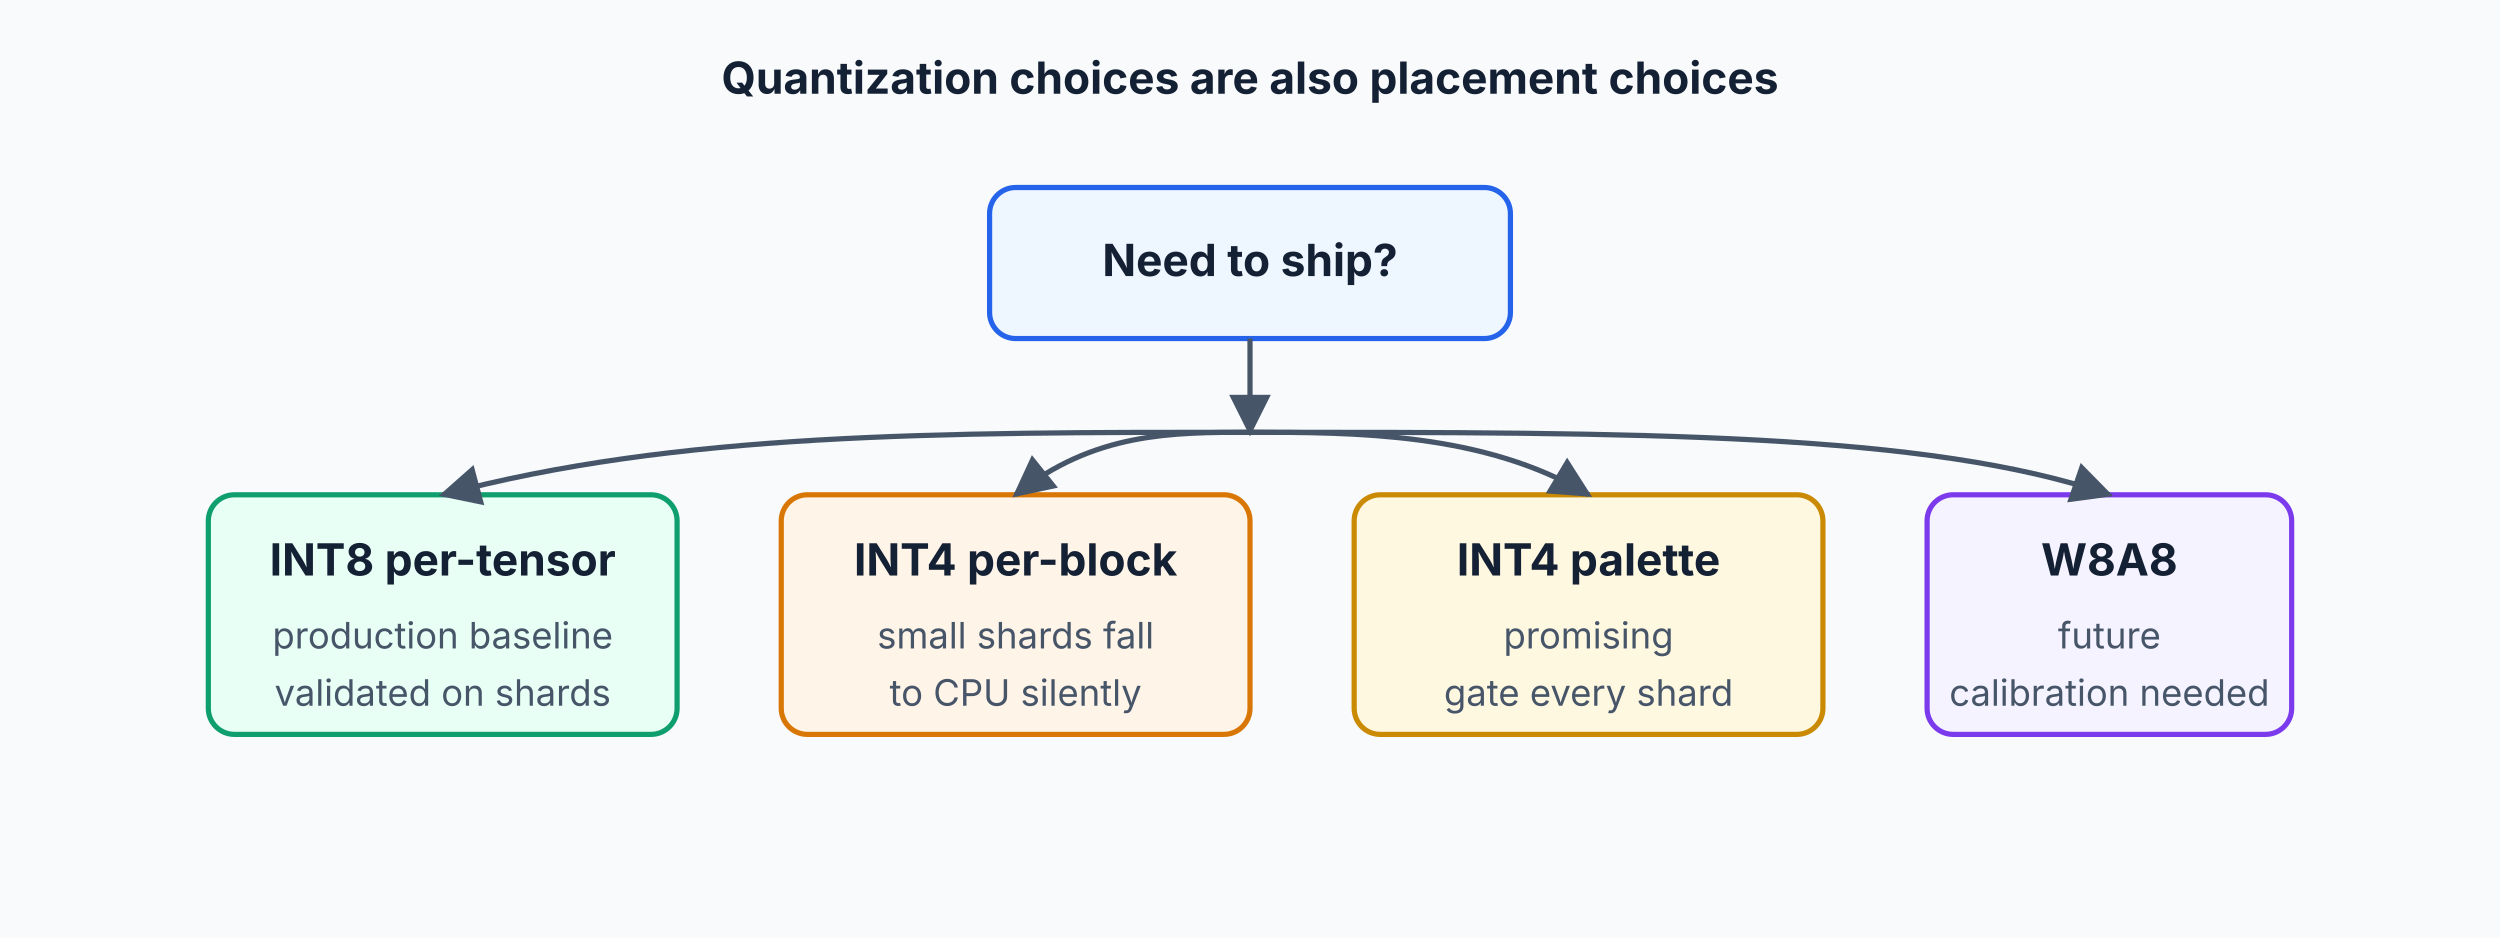
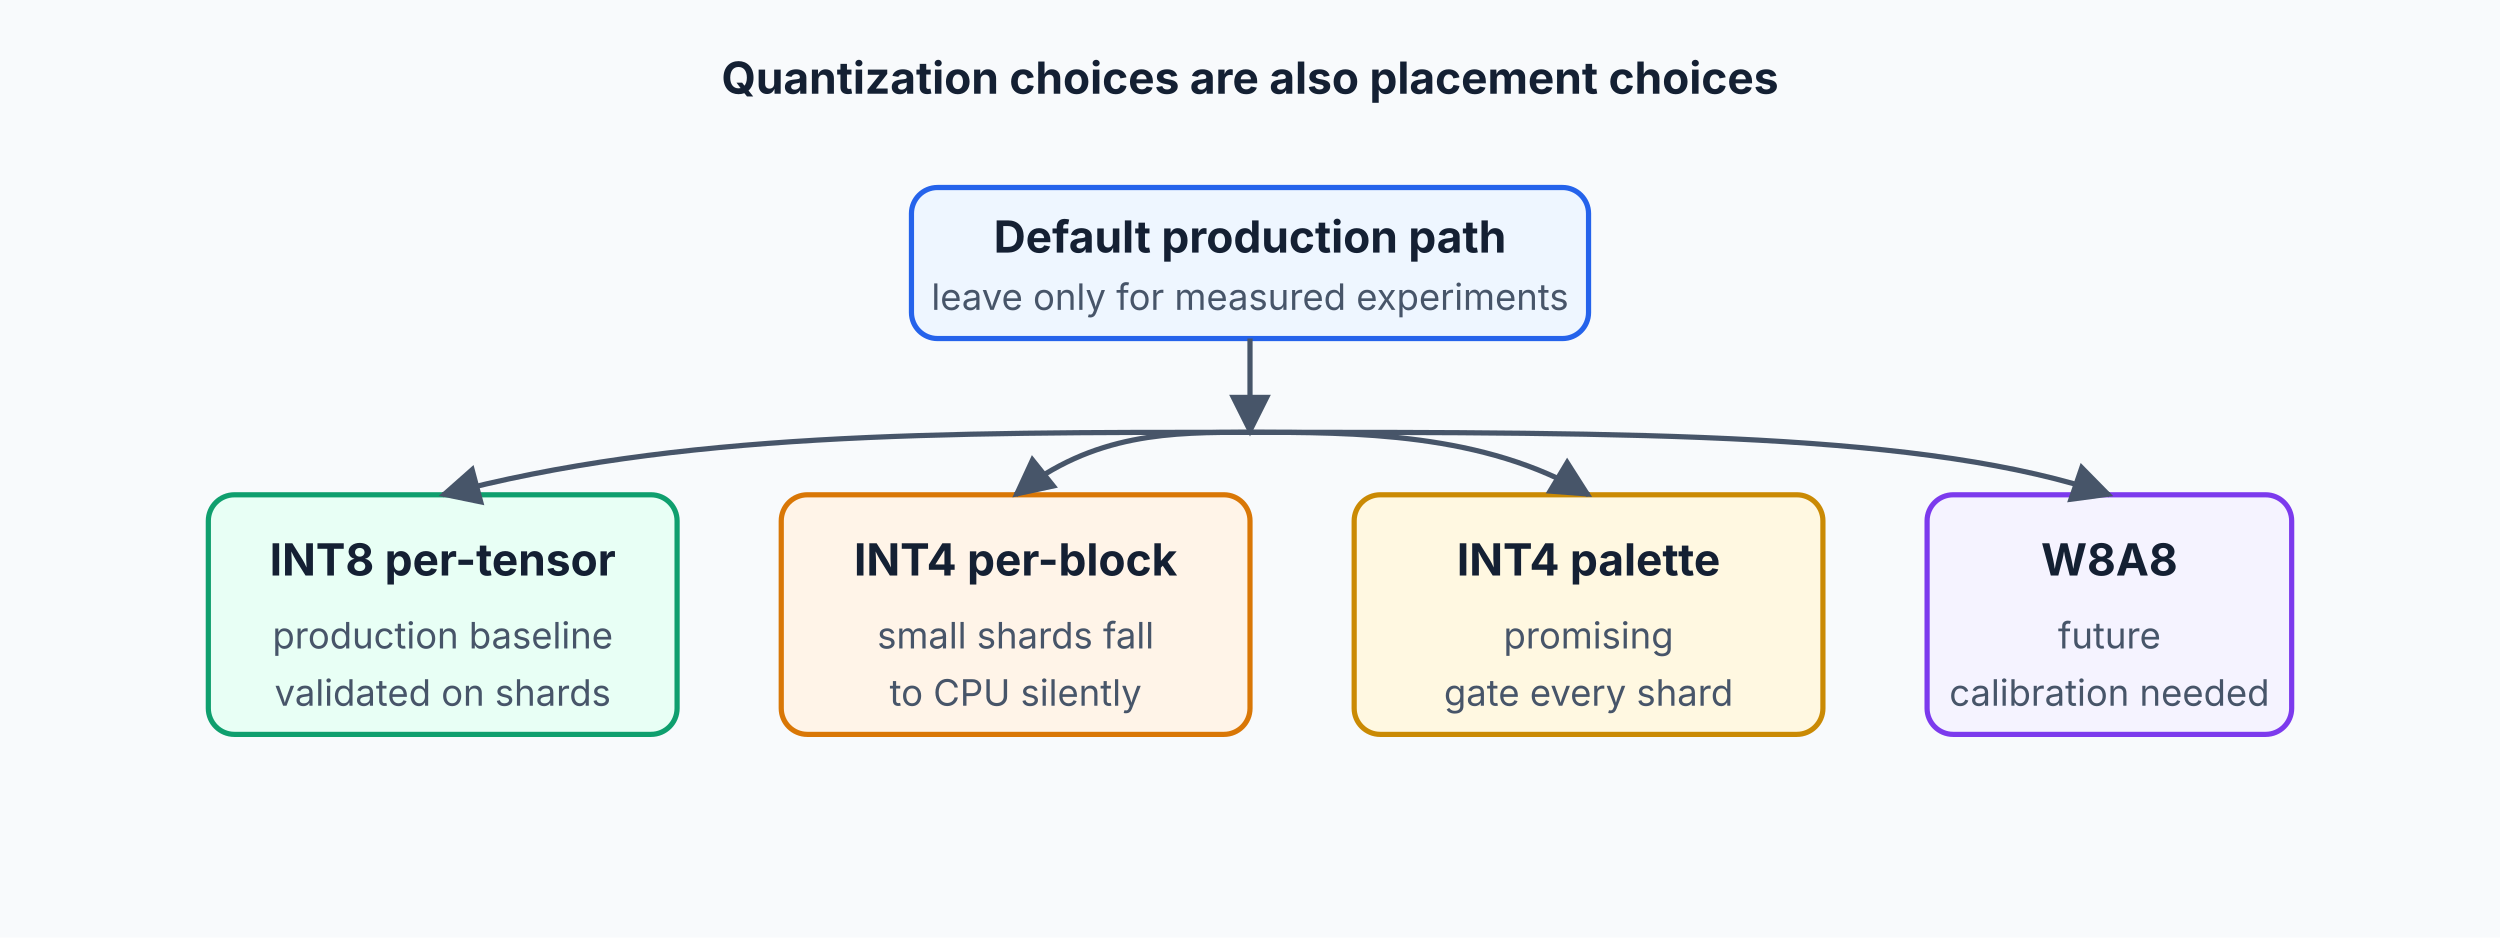
<svg xmlns="http://www.w3.org/2000/svg" viewBox="0 0 960 360" role="img" aria-labelledby="title desc">
  <defs>
    <style>
      text { font-family: -apple-system, BlinkMacSystemFont, "Segoe UI", sans-serif; fill: #142033; }
      .root { fill: #eef6ff; stroke: #2563eb; stroke-width: 2; rx: 10; }
      .good { fill: #e8fff5; stroke: #0f9f6e; stroke-width: 2; rx: 10; }
      .warn { fill: #fff8e1; stroke: #ca8a04; stroke-width: 2; rx: 10; }
      .bad { fill: #fff4e8; stroke: #d97706; stroke-width: 2; rx: 10; }
      .future { fill: #f5f3ff; stroke: #7c3aed; stroke-width: 2; rx: 10; }
      .arrow { stroke: #475569; stroke-width: 2; fill: none; marker-end: url(#arrow); }
      .label { font-size: 17px; font-weight: 700; }
      .small { font-size: 14px; fill: #475569; }
    </style>
    <marker id="arrow" viewBox="0 0 10 10" refX="9" refY="5" markerWidth="8" markerHeight="8" orient="auto-start-reverse">
      <path d="M0 0 L10 5 L0 10z" fill="#475569" />
    </marker>
  </defs>
  <rect width="960" height="360" fill="#f8fafc" />
  <text x="480" y="36" text-anchor="middle" class="label">Quantization choices are also placement choices</text>
-   <rect x="380" y="72" width="200" height="58" class="root" />
-   <text x="480" y="106" text-anchor="middle" class="label">Need to ship?</text>
+   <rect x="350" y="72" width="260" height="58" class="root" />
+   <text x="480" y="97" text-anchor="middle" class="label">Default production path</text>
+   <text x="480" y="119" text-anchor="middle" class="small">leave only for measured experiments</text>
  <path d="M480 130 V166" class="arrow" />
  <rect x="80" y="190" width="180" height="92" class="good" />
  <text x="170" y="221" text-anchor="middle" class="label">INT8 per-tensor</text>
  <text x="170" y="249" text-anchor="middle" class="small">production baseline</text>
  <text x="170" y="271" text-anchor="middle" class="small">validated on shards</text>
  <rect x="300" y="190" width="180" height="92" class="bad" />
  <text x="390" y="221" text-anchor="middle" class="label">INT4 per-block</text>
  <text x="390" y="249" text-anchor="middle" class="small">small shards fall</text>
  <text x="390" y="271" text-anchor="middle" class="small">to CPU silently</text>
  <rect x="520" y="190" width="180" height="92" class="warn" />
  <text x="610" y="221" text-anchor="middle" class="label">INT4 palette</text>
  <text x="610" y="249" text-anchor="middle" class="small">promising</text>
  <text x="610" y="271" text-anchor="middle" class="small">gate every shard</text>
  <rect x="740" y="190" width="140" height="92" class="future" />
  <text x="810" y="221" text-anchor="middle" class="label">W8A8</text>
  <text x="810" y="249" text-anchor="middle" class="small">future</text>
  <text x="810" y="271" text-anchor="middle" class="small">calibration needed</text>
  <path d="M480 166 C360 166 260 166 170 190" class="arrow" />
  <path d="M480 166 C450 166 420 166 390 190" class="arrow" />
  <path d="M480 166 C520 166 570 166 610 190" class="arrow" />
  <path d="M480 166 C630 166 740 166 810 190" class="arrow" />
</svg>
